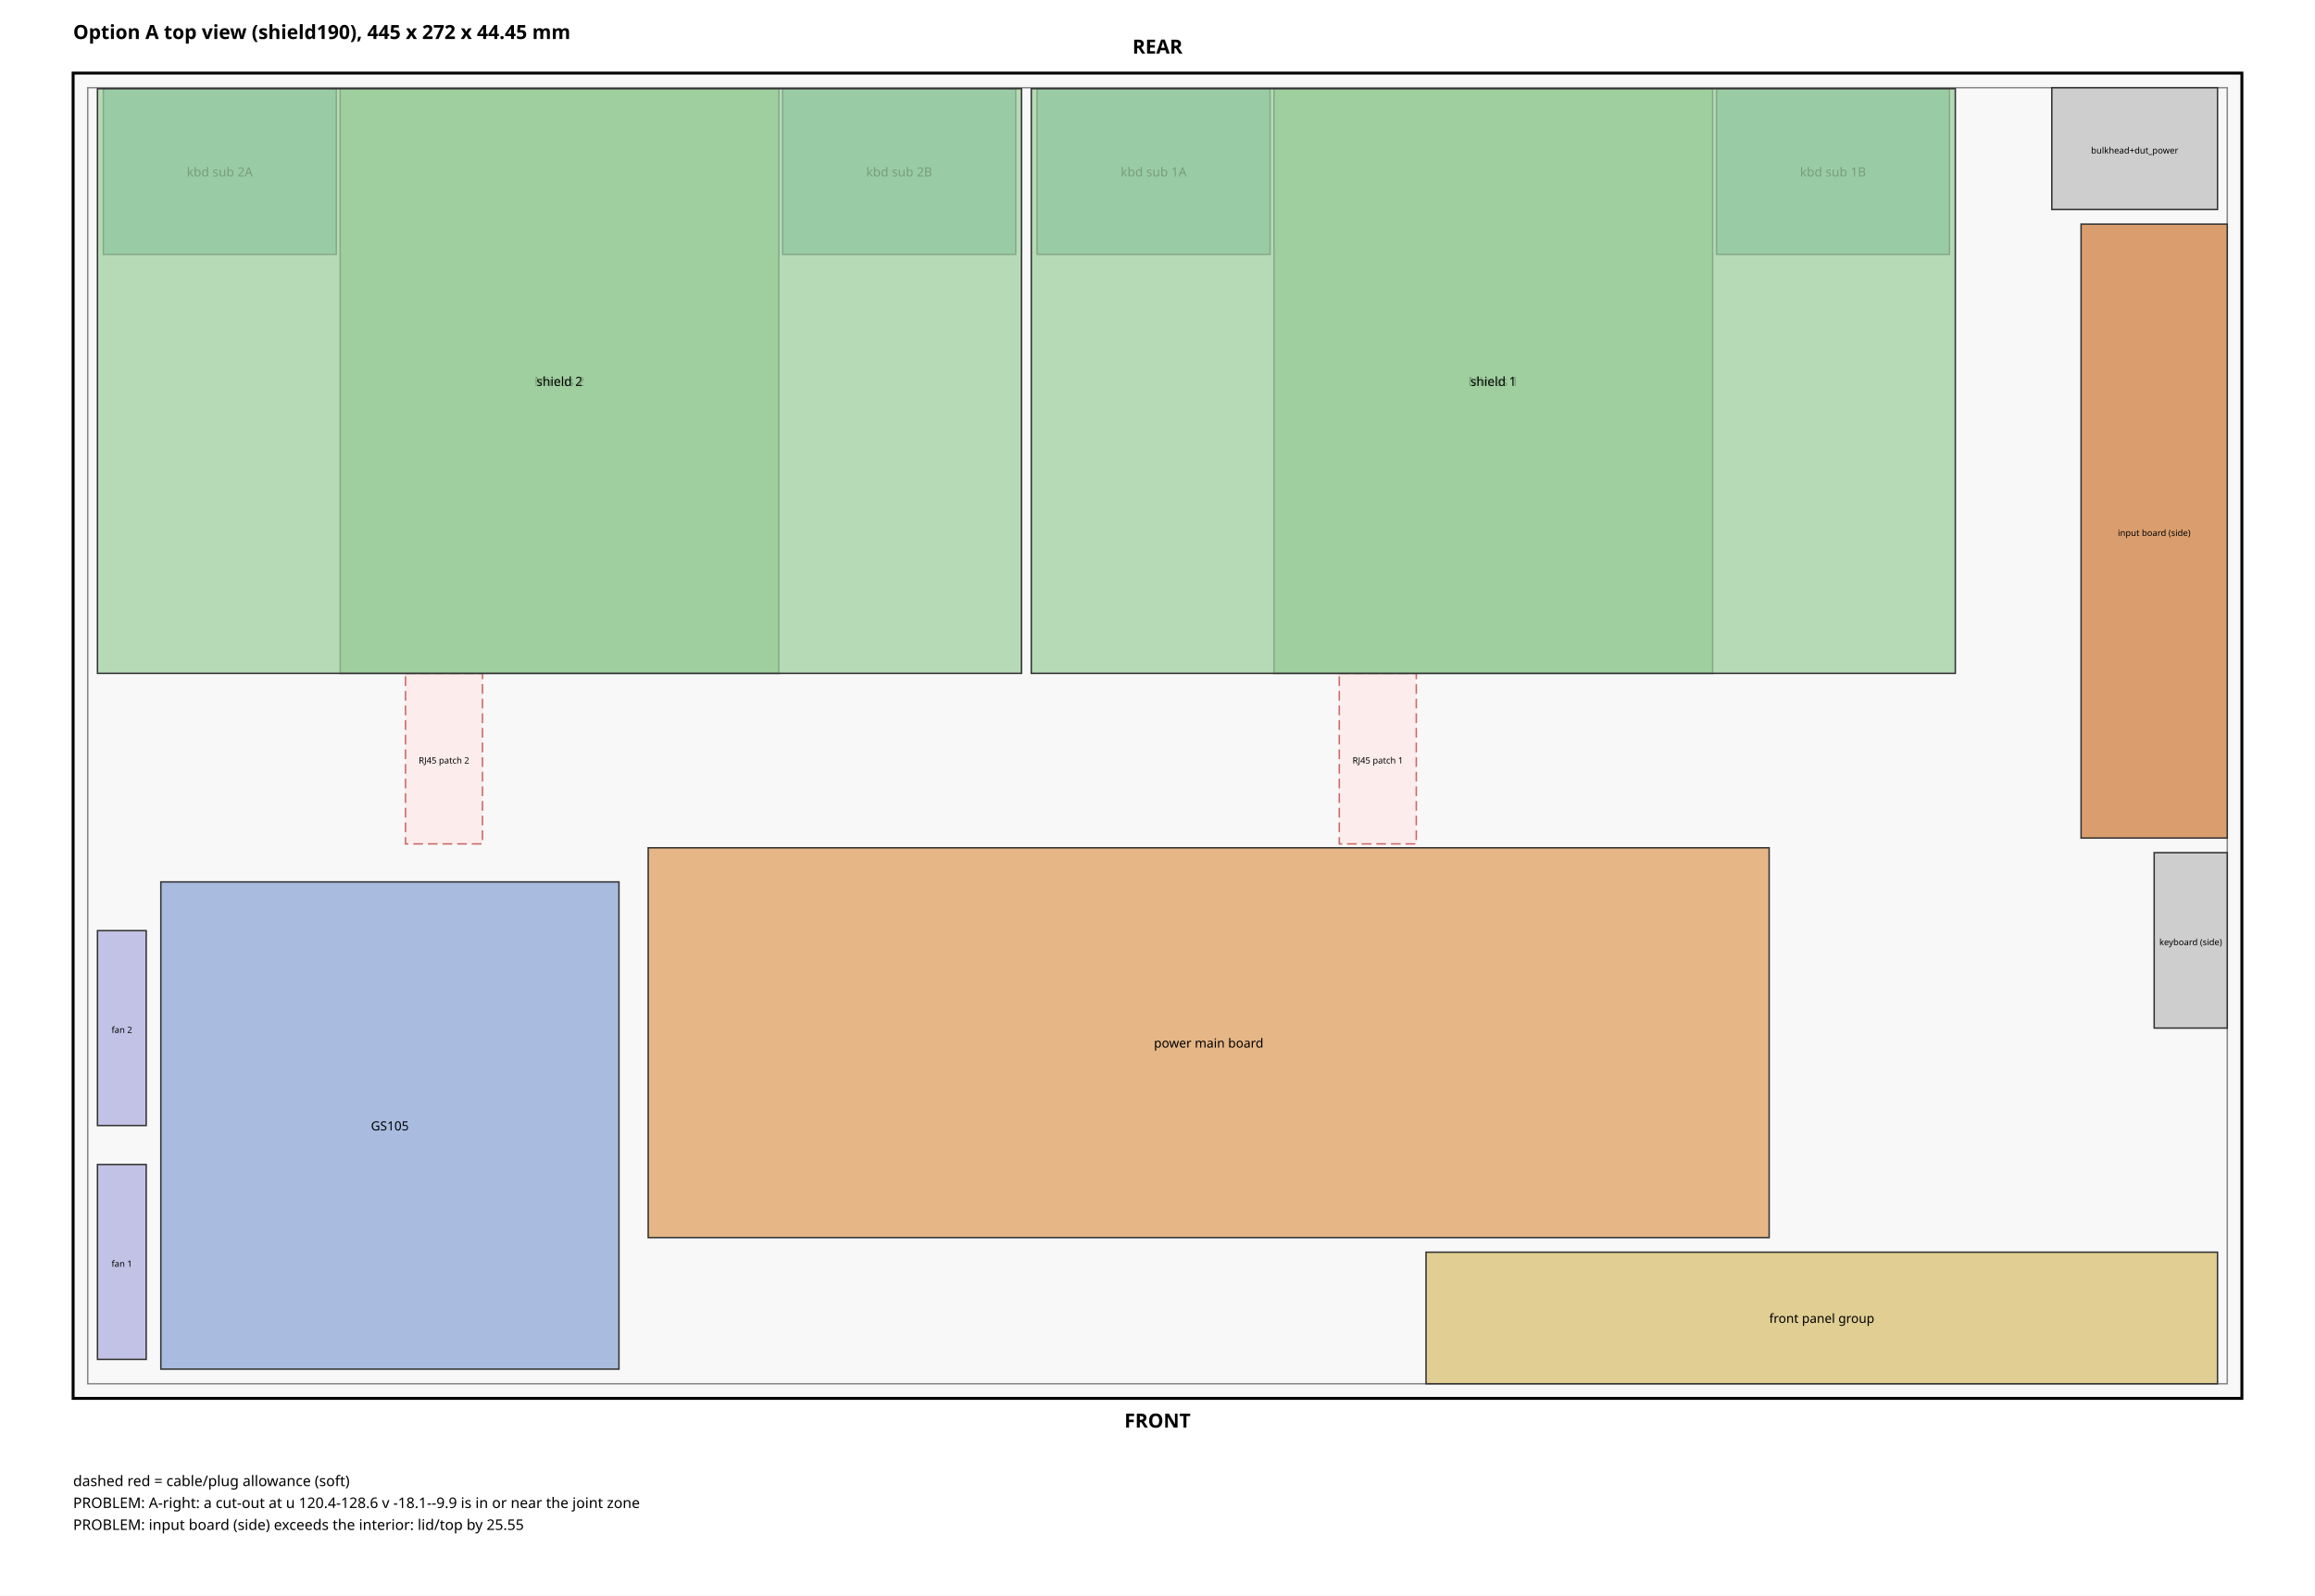
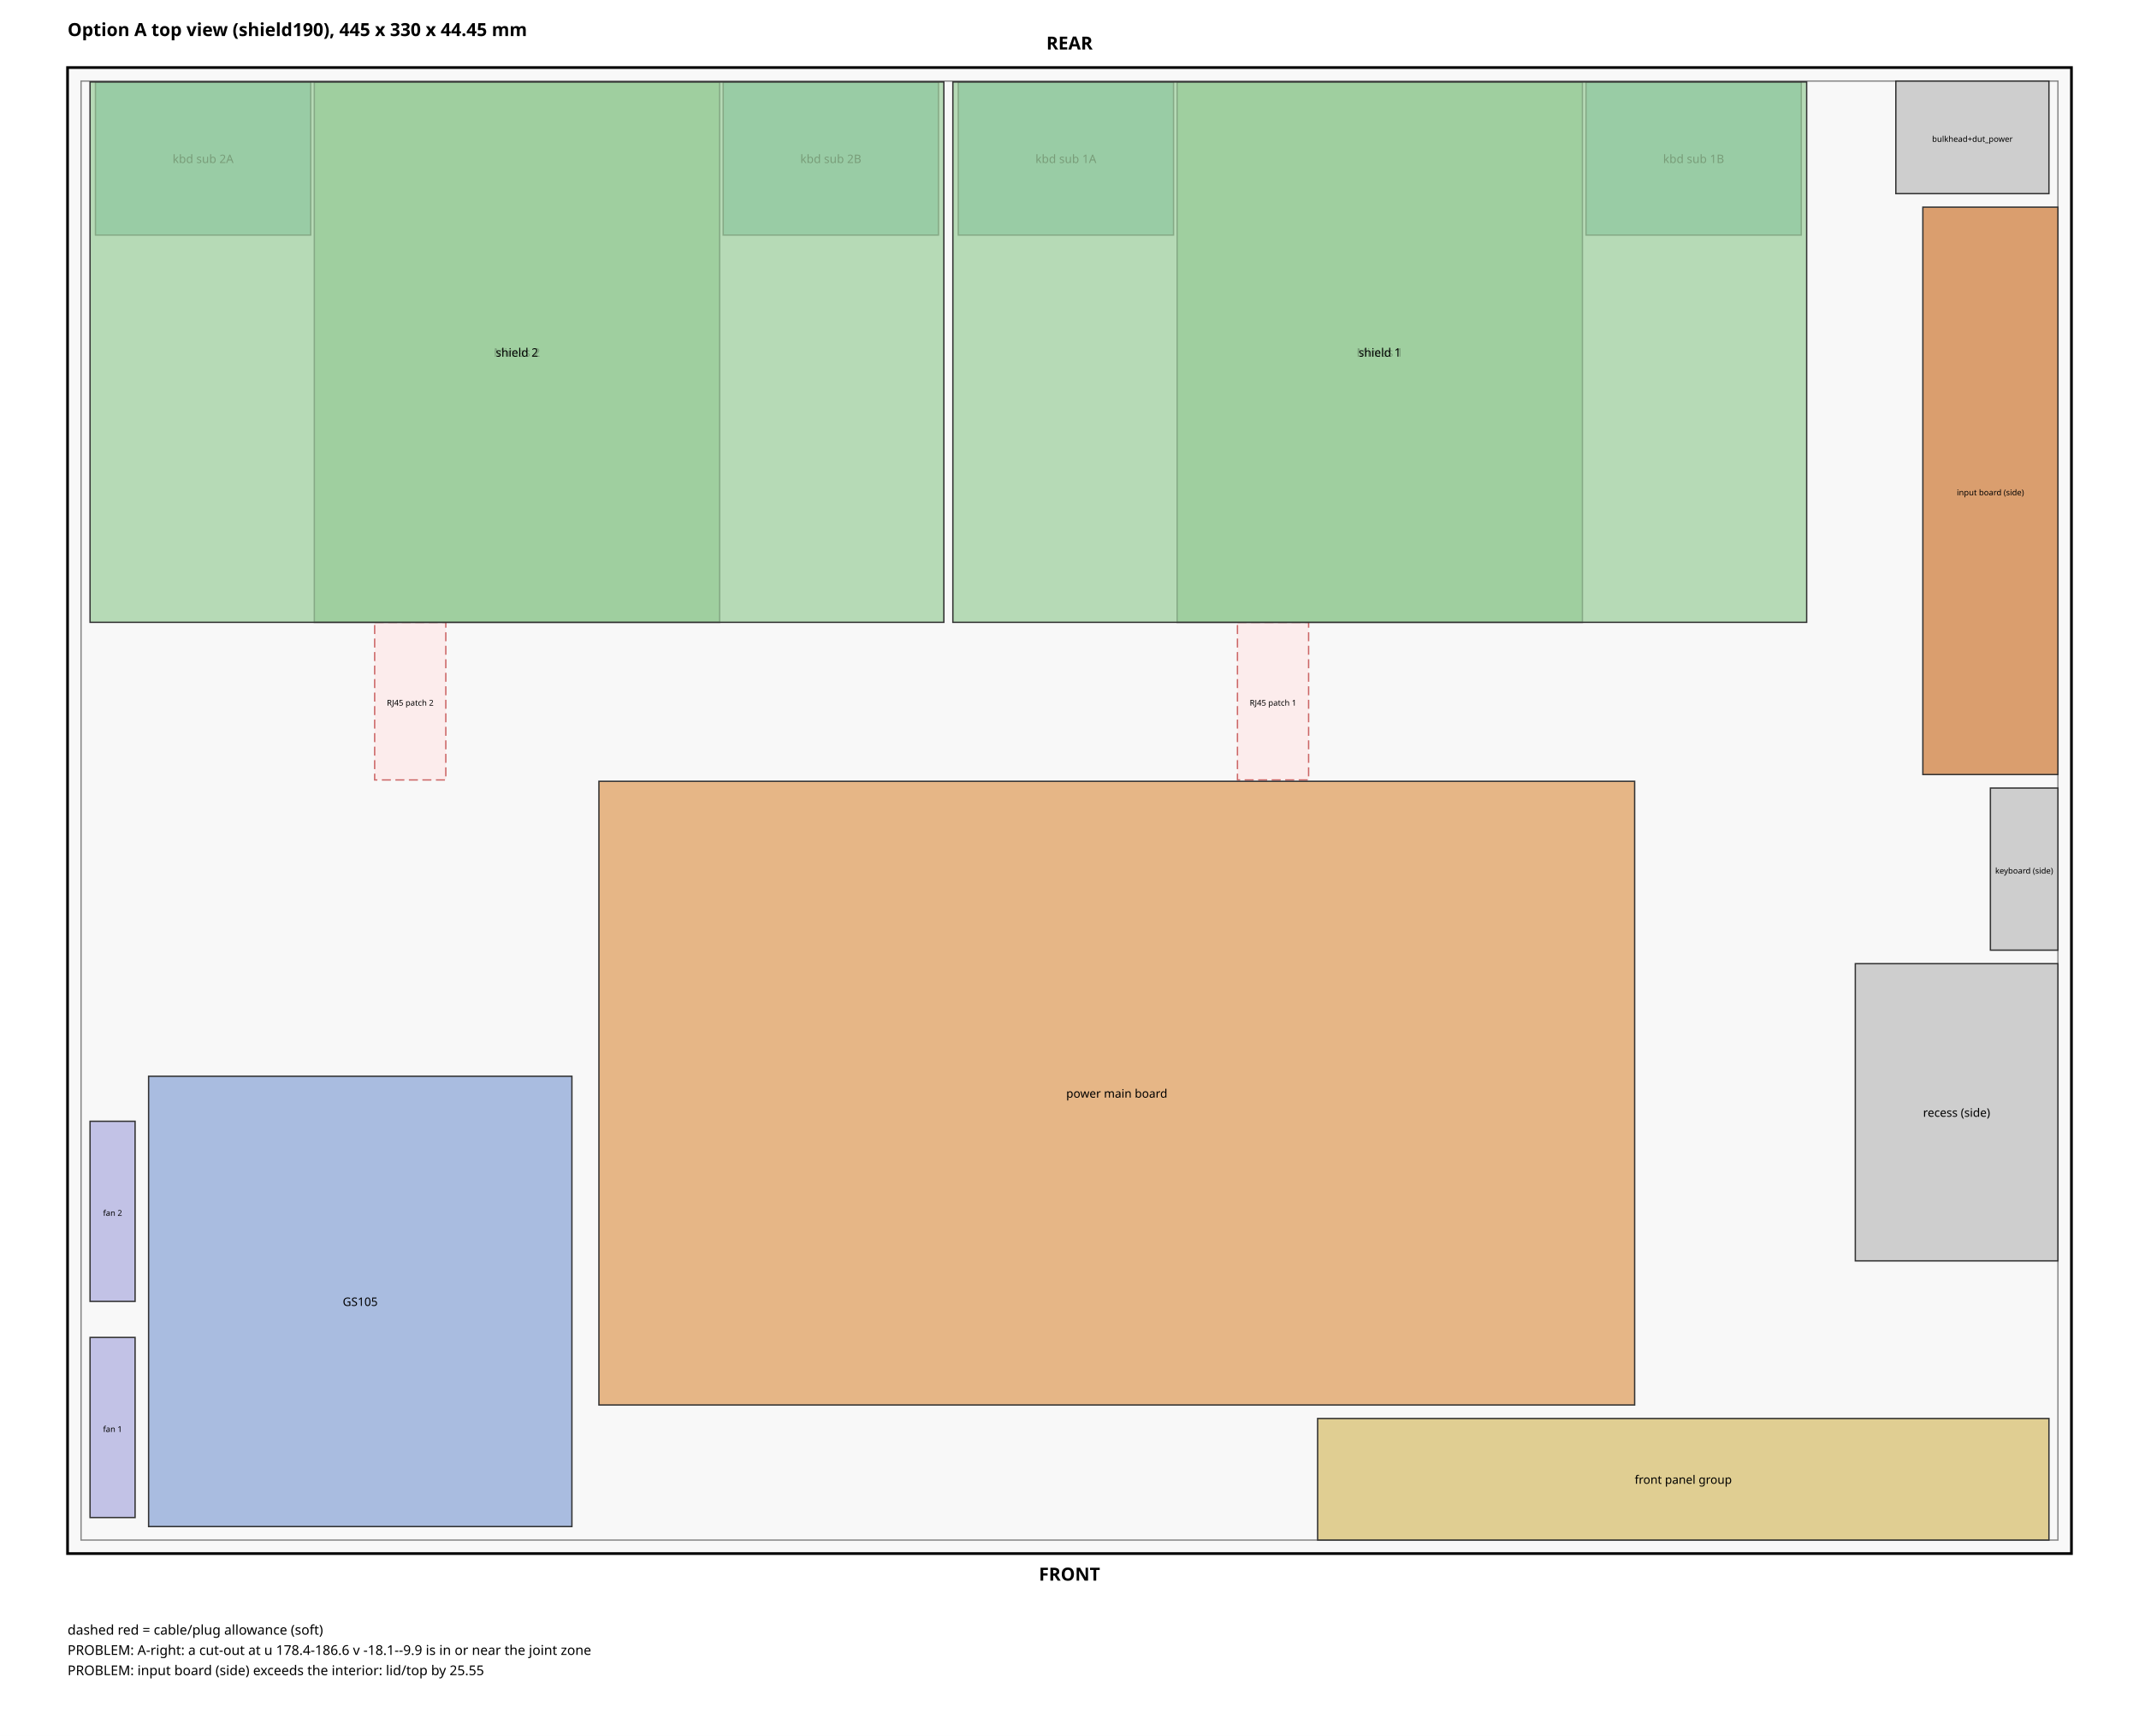
- <svg xmlns="http://www.w3.org/2000/svg" width="475.000mm" height="327.500mm" viewBox="0 0 475.000 327.500" version="1.1">
-   <rect x="0" y="0" width="475" height="327.5" style="fill:#ffffff" />
-   <rect x="15" y="15" width="445" height="272" style="fill:#f8f8f8;fill-opacity:1.0;stroke:#000;stroke-width:0.6" />
-   <rect x="18" y="18" width="439" height="266" style="fill:none;fill-opacity:1.0;stroke:#888;stroke-width:0.3" />
+ <svg xmlns="http://www.w3.org/2000/svg" width="475.000mm" height="385.500mm" viewBox="0 0 475.000 385.500" version="1.1">
+   <rect x="0" y="0" width="475" height="385.5" style="fill:#ffffff" />
+   <rect x="15" y="15" width="445" height="330" style="fill:#f8f8f8;fill-opacity:1.0;stroke:#000;stroke-width:0.6" />
+   <rect x="18" y="18" width="439" height="324" style="fill:none;fill-opacity:1.0;stroke:#888;stroke-width:0.3" />
  <rect x="274.8" y="138.2" width="15.8" height="35" style="fill:#ffe0e0;fill-opacity:0.5;stroke:#c66;stroke-width:0.3;stroke-dasharray:2,1" />
  <text x="282.7" y="156.7" style="font-family:sans-serif;font-size:1.8px;fill:#000;text-anchor:middle;font-weight:normal">RJ45 patch 1</text>
  <rect x="83.2" y="138.2" width="15.8" height="35" style="fill:#ffe0e0;fill-opacity:0.5;stroke:#c66;stroke-width:0.3;stroke-dasharray:2,1" />
  <text x="91.1" y="156.7" style="font-family:sans-serif;font-size:1.8px;fill:#000;text-anchor:middle;font-weight:normal">RJ45 patch 2</text>
-   <rect x="20" y="239" width="10" height="40" style="fill:#b0b0e0;fill-opacity:0.75;stroke:#333;stroke-width:0.3" />
-   <text x="25" y="260" style="font-family:sans-serif;font-size:1.8px;fill:#000;text-anchor:middle;font-weight:normal">fan 1</text>
-   <rect x="20" y="191" width="10" height="40" style="fill:#b0b0e0;fill-opacity:0.75;stroke:#333;stroke-width:0.3" />
-   <text x="25" y="212" style="font-family:sans-serif;font-size:1.8px;fill:#000;text-anchor:middle;font-weight:normal">fan 2</text>
+   <rect x="20" y="297" width="10" height="40" style="fill:#b0b0e0;fill-opacity:0.75;stroke:#333;stroke-width:0.3" />
+   <text x="25" y="318" style="font-family:sans-serif;font-size:1.8px;fill:#000;text-anchor:middle;font-weight:normal">fan 1</text>
+   <rect x="20" y="249" width="10" height="40" style="fill:#b0b0e0;fill-opacity:0.75;stroke:#333;stroke-width:0.3" />
+   <text x="25" y="270" style="font-family:sans-serif;font-size:1.8px;fill:#000;text-anchor:middle;font-weight:normal">fan 2</text>
  <rect x="261.4" y="18.2" width="90" height="120" style="fill:#7fbf7f;fill-opacity:0.75;stroke:#333;stroke-width:0.3" />
  <text x="306.4" y="79.2" style="font-family:sans-serif;font-size:2.6px;fill:#000;text-anchor:middle;font-weight:normal">Mimas 1</text>
  <rect x="212.8" y="18.2" width="47.8" height="34" style="fill:#5faf9f;fill-opacity:0.75;stroke:#333;stroke-width:0.3" />
  <text x="236.7" y="36.2" style="font-family:sans-serif;font-size:2.6px;fill:#000;text-anchor:middle;font-weight:normal">kbd sub 1A</text>
  <rect x="352.2" y="18.2" width="47.8" height="34" style="fill:#5faf9f;fill-opacity:0.75;stroke:#333;stroke-width:0.3" />
  <text x="376.1" y="36.2" style="font-family:sans-serif;font-size:2.6px;fill:#000;text-anchor:middle;font-weight:normal">kbd sub 1B</text>
  <rect x="69.8" y="18.2" width="90" height="120" style="fill:#7fbf7f;fill-opacity:0.75;stroke:#333;stroke-width:0.3" />
  <text x="114.8" y="79.2" style="font-family:sans-serif;font-size:2.6px;fill:#000;text-anchor:middle;font-weight:normal">Mimas 2</text>
  <rect x="21.2" y="18.2" width="47.8" height="34" style="fill:#5faf9f;fill-opacity:0.75;stroke:#333;stroke-width:0.3" />
  <text x="45.1" y="36.2" style="font-family:sans-serif;font-size:2.6px;fill:#000;text-anchor:middle;font-weight:normal">kbd sub 2A</text>
  <rect x="160.6" y="18.2" width="47.8" height="34" style="fill:#5faf9f;fill-opacity:0.75;stroke:#333;stroke-width:0.3" />
  <text x="184.5" y="36.2" style="font-family:sans-serif;font-size:2.6px;fill:#000;text-anchor:middle;font-weight:normal">kbd sub 2B</text>
-   <rect x="33" y="181" width="94" height="100" style="fill:#8fa8d8;fill-opacity:0.75;stroke:#333;stroke-width:0.3" />
-   <text x="80" y="232" style="font-family:sans-serif;font-size:2.6px;fill:#000;text-anchor:middle;font-weight:normal">GS105</text>
+   <rect x="33" y="239" width="94" height="100" style="fill:#8fa8d8;fill-opacity:0.75;stroke:#333;stroke-width:0.3" />
+   <text x="80" y="290" style="font-family:sans-serif;font-size:2.6px;fill:#000;text-anchor:middle;font-weight:normal">GS105</text>
  <rect x="427" y="46" width="30" height="126" style="fill:#d08040;fill-opacity:0.75;stroke:#333;stroke-width:0.3" />
  <text x="442" y="110" style="font-family:sans-serif;font-size:1.8px;fill:#000;text-anchor:middle;font-weight:normal">input board (side)</text>
-   <rect x="292.6" y="257" width="162.4" height="27" style="fill:#d8c070;fill-opacity:0.75;stroke:#333;stroke-width:0.3" />
-   <text x="373.8" y="271.5" style="font-family:sans-serif;font-size:2.6px;fill:#000;text-anchor:middle;font-weight:normal">front panel group</text>
+   <rect x="412" y="214" width="45" height="66" style="fill:#c0c0c0;fill-opacity:0.75;stroke:#333;stroke-width:0.3" />
+   <text x="434.5" y="248" style="font-family:sans-serif;font-size:2.6px;fill:#000;text-anchor:middle;font-weight:normal">recess (side)</text>
+   <rect x="292.6" y="315" width="162.4" height="27" style="fill:#d8c070;fill-opacity:0.75;stroke:#333;stroke-width:0.3" />
+   <text x="373.8" y="329.5" style="font-family:sans-serif;font-size:2.6px;fill:#000;text-anchor:middle;font-weight:normal">front panel group</text>
  <rect x="421" y="18" width="34" height="25" style="fill:#c0c0c0;fill-opacity:0.75;stroke:#333;stroke-width:0.3" />
  <text x="438" y="31.5" style="font-family:sans-serif;font-size:1.8px;fill:#000;text-anchor:middle;font-weight:normal">bulkhead+dut_power</text>
-   <rect x="133" y="174" width="230" height="80" style="fill:#e0a060;fill-opacity:0.75;stroke:#333;stroke-width:0.3" />
-   <text x="248" y="215" style="font-family:sans-serif;font-size:2.6px;fill:#000;text-anchor:middle;font-weight:normal">power main board</text>
+   <rect x="133" y="173.5" width="230" height="138.5" style="fill:#e0a060;fill-opacity:0.75;stroke:#333;stroke-width:0.3" />
+   <text x="248" y="243.75" style="font-family:sans-serif;font-size:2.6px;fill:#000;text-anchor:middle;font-weight:normal">power main board</text>
  <rect x="442" y="175" width="15" height="36" style="fill:#c0c0c0;fill-opacity:0.75;stroke:#333;stroke-width:0.3" />
  <text x="449.5" y="194" style="font-family:sans-serif;font-size:1.8px;fill:#000;text-anchor:middle;font-weight:normal">keyboard (side)</text>
  <rect x="211.6" y="18.2" width="189.6" height="120" style="fill:#a0d0a0;fill-opacity:0.75;stroke:#333;stroke-width:0.3" />
  <text x="306.4" y="79.2" style="font-family:sans-serif;font-size:2.6px;fill:#000;text-anchor:middle;font-weight:normal">shield 1</text>
  <rect x="20" y="18.2" width="189.6" height="120" style="fill:#a0d0a0;fill-opacity:0.75;stroke:#333;stroke-width:0.3" />
  <text x="114.8" y="79.2" style="font-family:sans-serif;font-size:2.6px;fill:#000;text-anchor:middle;font-weight:normal">shield 2</text>
-   <text x="237.5" y="293" style="font-family:sans-serif;font-size:4px;fill:#000;text-anchor:middle;font-weight:bold">FRONT</text>
+   <text x="237.5" y="351" style="font-family:sans-serif;font-size:4px;fill:#000;text-anchor:middle;font-weight:bold">FRONT</text>
  <text x="237.5" y="11" style="font-family:sans-serif;font-size:4px;fill:#000;text-anchor:middle;font-weight:bold">REAR</text>
-   <text x="15" y="8" style="font-family:sans-serif;font-size:4px;fill:#000;text-anchor:start;font-weight:bold">Option A top view (shield190), 445 x 272 x 44.45 mm</text>
-   <text x="15" y="305" style="font-family:sans-serif;font-size:3px;fill:#000;text-anchor:start;font-weight:normal">dashed red = cable/plug allowance (soft)</text>
-   <text x="15" y="309.5" style="font-family:sans-serif;font-size:3px;fill:#000;text-anchor:start;font-weight:normal">PROBLEM: A-right: a cut-out at u 120.4-128.6 v -18.1--9.9 is in or near the joint zone</text>
-   <text x="15" y="314" style="font-family:sans-serif;font-size:3px;fill:#000;text-anchor:start;font-weight:normal">PROBLEM: input board (side) exceeds the interior: lid/top by 25.55</text>
+   <text x="15" y="8" style="font-family:sans-serif;font-size:4px;fill:#000;text-anchor:start;font-weight:bold">Option A top view (shield190), 445 x 330 x 44.45 mm</text>
+   <text x="15" y="363" style="font-family:sans-serif;font-size:3px;fill:#000;text-anchor:start;font-weight:normal">dashed red = cable/plug allowance (soft)</text>
+   <text x="15" y="367.5" style="font-family:sans-serif;font-size:3px;fill:#000;text-anchor:start;font-weight:normal">PROBLEM: A-right: a cut-out at u 178.4-186.6 v -18.1--9.9 is in or near the joint zone</text>
+   <text x="15" y="372" style="font-family:sans-serif;font-size:3px;fill:#000;text-anchor:start;font-weight:normal">PROBLEM: input board (side) exceeds the interior: lid/top by 25.55</text>
</svg>
